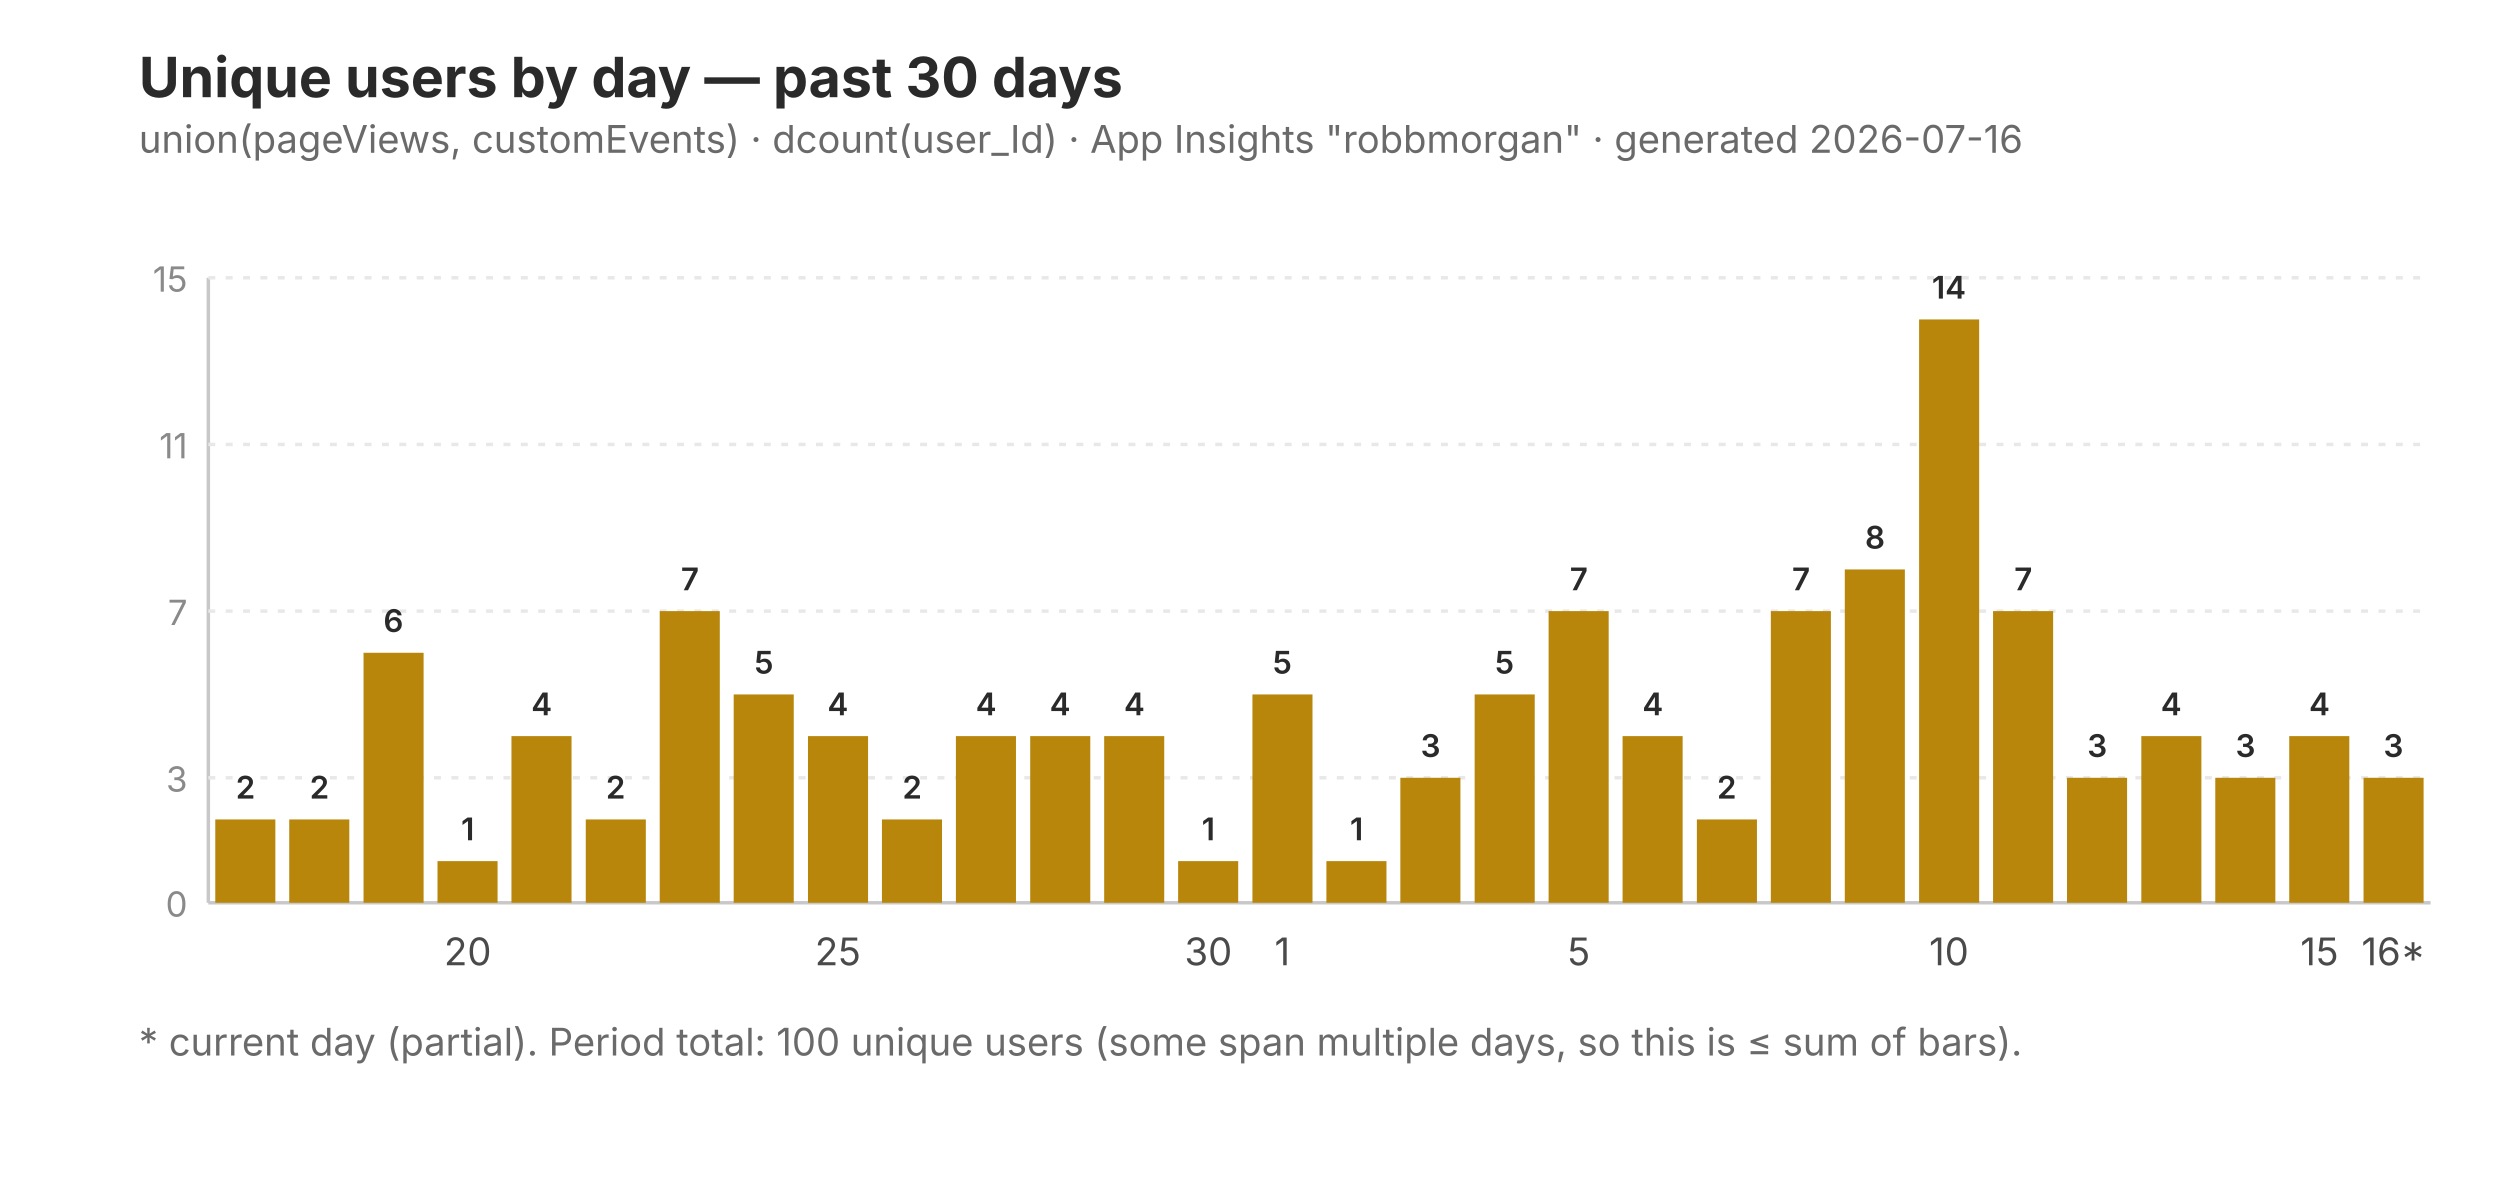
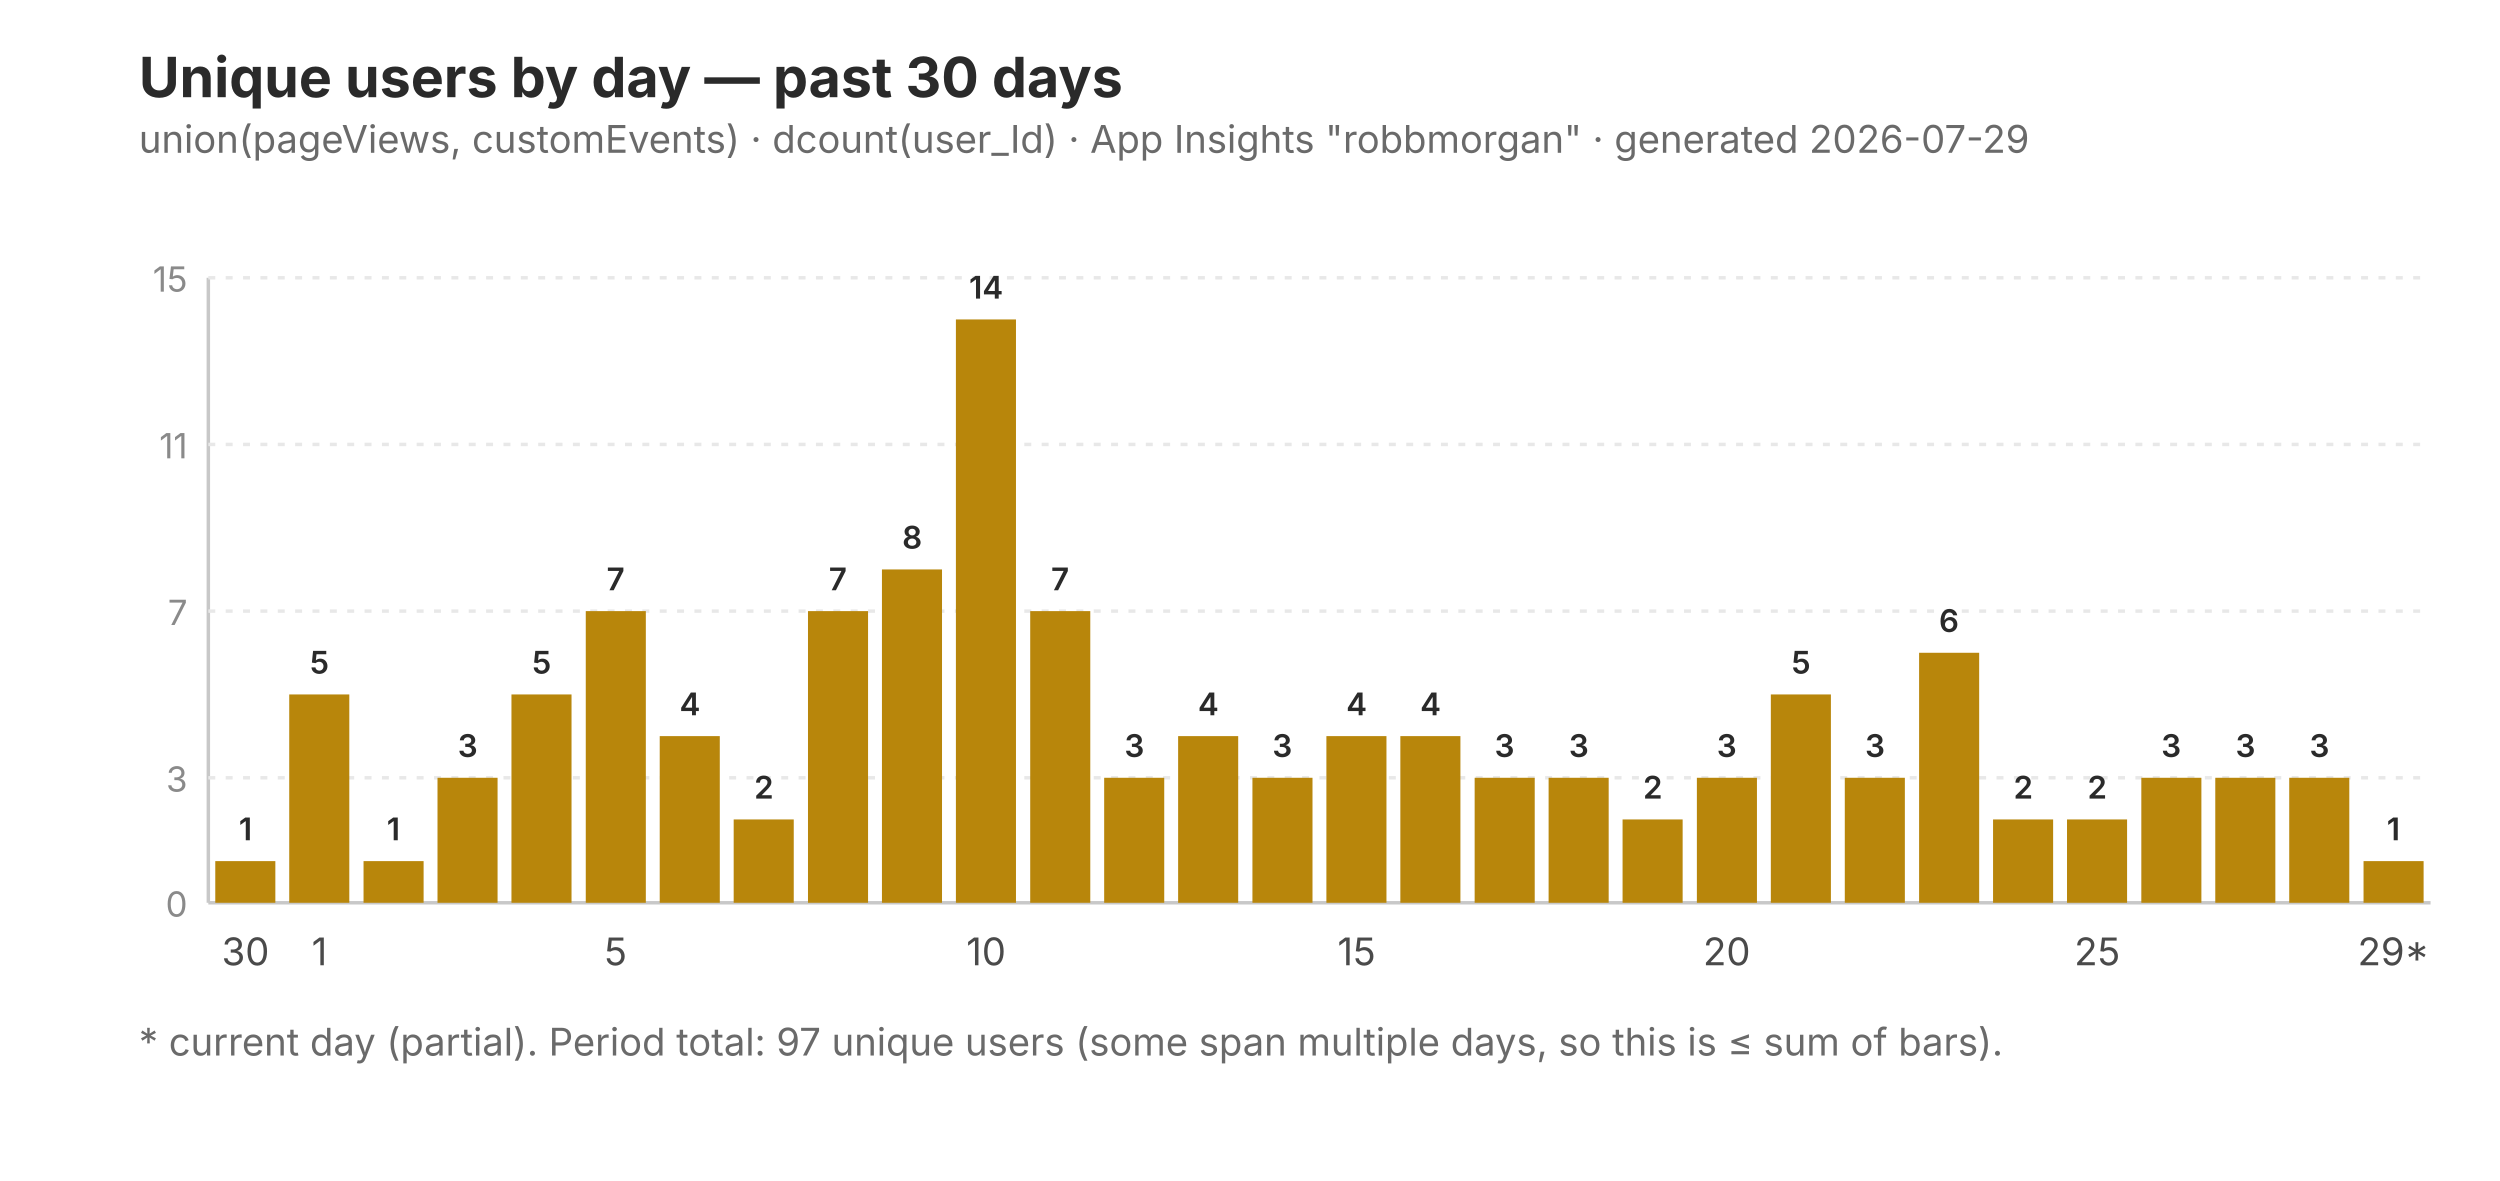
<svg xmlns="http://www.w3.org/2000/svg" viewBox="0 0 720 340" width="720" height="340" font-family="-apple-system, BlinkMacSystemFont, system-ui, sans-serif">
  <style>
    .title { font-size: 16px; font-weight: 700; fill: #2a2a2a; }
    .subtitle { font-size: 11px; fill: #6a6a6a; }
    .axis { stroke: #c8c8c8; stroke-width: 1; }
    .gridline { stroke: #e8e8e8; stroke-width: 1; stroke-dasharray: 2,3; }
    .bar { fill: #b8860b; }
    .bar-zero { fill: #e8d8b8; }
    .day-label { font-size: 11px; fill: #4a4a4a; text-anchor: middle; }
    .value-label { font-size: 11px; font-weight: 600; fill: #2a2a2a; text-anchor: middle; }
    .value-label-small { font-size: 9px; font-weight: 600; fill: #2a2a2a; text-anchor: middle; }
    .axis-label { font-size: 10px; fill: #8a8a8a; text-anchor: end; }
    .footer { font-size: 11px; fill: #6a6a6a; }
  </style>
  <text x="40" y="28" class="title">Unique users by day — past 30 days</text>
-   <text x="40" y="44" class="subtitle">union(pageViews, customEvents) · dcount(user_Id) · App Insights "robbmorgan" · generated 2026-07-16</text>
+   <text x="40" y="44" class="subtitle">union(pageViews, customEvents) · dcount(user_Id) · App Insights "robbmorgan" · generated 2026-07-29</text>
  <line x1="60" y1="260" x2="700" y2="260" class="axis" />
  <line x1="60" y1="80" x2="60" y2="260" class="axis" />
  <text x="54" y="264.0" class="axis-label">0</text>
  <line x1="60" y1="224.0" x2="700" y2="224.0" class="gridline" />
  <text x="54" y="228.0" class="axis-label">3</text>
  <line x1="60" y1="176.0" x2="700" y2="176.0" class="gridline" />
  <text x="54" y="180.0" class="axis-label">7</text>
  <line x1="60" y1="128.0" x2="700" y2="128.0" class="gridline" />
  <text x="54" y="132.0" class="axis-label">11</text>
  <line x1="60" y1="80.0" x2="700" y2="80.0" class="gridline" />
  <text x="54" y="84.0" class="axis-label">15</text>
-   <rect x="62.0" y="236.0" width="17.3" height="24.0" class="bar" />
-   <text x="70.7" y="230.0" class="value-label-small">2</text>
-   <rect x="83.3" y="236.0" width="17.3" height="24.0" class="bar" />
-   <text x="92.0" y="230.0" class="value-label-small">2</text>
-   <rect x="104.7" y="188.0" width="17.3" height="72.0" class="bar" />
-   <text x="113.3" y="182.0" class="value-label-small">6</text>
-   <rect x="126.0" y="248.0" width="17.3" height="12.0" class="bar" />
-   <text x="134.7" y="242.0" class="value-label-small">1</text>
-   <text x="134.7" y="278" class="day-label">20</text>
-   <rect x="147.3" y="212.0" width="17.3" height="48.0" class="bar" />
-   <text x="156.0" y="206.0" class="value-label-small">4</text>
-   <rect x="168.7" y="236.0" width="17.3" height="24.0" class="bar" />
-   <text x="177.3" y="230.0" class="value-label-small">2</text>
-   <rect x="190.0" y="176.0" width="17.3" height="84.0" class="bar" />
-   <text x="198.7" y="170.0" class="value-label-small">7</text>
-   <rect x="211.3" y="200.0" width="17.3" height="60.0" class="bar" />
-   <text x="220.0" y="194.0" class="value-label-small">5</text>
-   <rect x="232.7" y="212.0" width="17.3" height="48.0" class="bar" />
-   <text x="241.3" y="206.0" class="value-label-small">4</text>
-   <text x="241.3" y="278" class="day-label">25</text>
-   <rect x="254.0" y="236.0" width="17.3" height="24.0" class="bar" />
-   <text x="262.7" y="230.0" class="value-label-small">2</text>
-   <rect x="275.3" y="212.0" width="17.3" height="48.0" class="bar" />
-   <text x="284.0" y="206.0" class="value-label-small">4</text>
-   <rect x="296.7" y="212.0" width="17.3" height="48.0" class="bar" />
-   <text x="305.3" y="206.0" class="value-label-small">4</text>
-   <rect x="318.0" y="212.0" width="17.3" height="48.0" class="bar" />
-   <text x="326.7" y="206.0" class="value-label-small">4</text>
-   <rect x="339.3" y="248.0" width="17.3" height="12.0" class="bar" />
-   <text x="348.0" y="242.0" class="value-label-small">1</text>
-   <text x="348.0" y="278" class="day-label">30</text>
-   <rect x="360.7" y="200.0" width="17.3" height="60.0" class="bar" />
-   <text x="369.3" y="194.0" class="value-label-small">5</text>
-   <text x="369.3" y="278" class="day-label">1</text>
-   <rect x="382.0" y="248.0" width="17.3" height="12.0" class="bar" />
-   <text x="390.7" y="242.0" class="value-label-small">1</text>
-   <rect x="403.3" y="224.0" width="17.3" height="36.0" class="bar" />
-   <text x="412.0" y="218.0" class="value-label-small">3</text>
-   <rect x="424.7" y="200.0" width="17.3" height="60.0" class="bar" />
-   <text x="433.3" y="194.0" class="value-label-small">5</text>
-   <rect x="446.0" y="176.0" width="17.3" height="84.0" class="bar" />
-   <text x="454.7" y="170.0" class="value-label-small">7</text>
-   <text x="454.7" y="278" class="day-label">5</text>
-   <rect x="467.3" y="212.0" width="17.3" height="48.0" class="bar" />
-   <text x="476.0" y="206.0" class="value-label-small">4</text>
-   <rect x="488.7" y="236.0" width="17.3" height="24.0" class="bar" />
-   <text x="497.3" y="230.0" class="value-label-small">2</text>
-   <rect x="510.0" y="176.0" width="17.3" height="84.0" class="bar" />
-   <text x="518.7" y="170.0" class="value-label-small">7</text>
-   <rect x="531.3" y="164.0" width="17.3" height="96.0" class="bar" />
-   <text x="540.0" y="158.0" class="value-label-small">8</text>
-   <rect x="552.7" y="92.0" width="17.3" height="168.0" class="bar" />
-   <text x="561.3" y="86.0" class="value-label-small">14</text>
-   <text x="561.3" y="278" class="day-label">10</text>
-   <rect x="574.0" y="176.0" width="17.3" height="84.0" class="bar" />
-   <text x="582.7" y="170.0" class="value-label-small">7</text>
-   <rect x="595.3" y="224.0" width="17.3" height="36.0" class="bar" />
-   <text x="604.0" y="218.0" class="value-label-small">3</text>
-   <rect x="616.7" y="212.0" width="17.3" height="48.0" class="bar" />
-   <text x="625.3" y="206.0" class="value-label-small">4</text>
+   <rect x="62.0" y="248.0" width="17.3" height="12.0" class="bar" />
+   <text x="70.7" y="242.0" class="value-label-small">1</text>
+   <text x="70.7" y="278" class="day-label">30</text>
+   <rect x="83.3" y="200.0" width="17.3" height="60.0" class="bar" />
+   <text x="92.0" y="194.0" class="value-label-small">5</text>
+   <text x="92.0" y="278" class="day-label">1</text>
+   <rect x="104.7" y="248.0" width="17.3" height="12.0" class="bar" />
+   <text x="113.3" y="242.0" class="value-label-small">1</text>
+   <rect x="126.0" y="224.0" width="17.3" height="36.0" class="bar" />
+   <text x="134.7" y="218.0" class="value-label-small">3</text>
+   <rect x="147.3" y="200.0" width="17.3" height="60.0" class="bar" />
+   <text x="156.0" y="194.0" class="value-label-small">5</text>
+   <rect x="168.7" y="176.0" width="17.3" height="84.0" class="bar" />
+   <text x="177.3" y="170.0" class="value-label-small">7</text>
+   <text x="177.3" y="278" class="day-label">5</text>
+   <rect x="190.0" y="212.0" width="17.3" height="48.0" class="bar" />
+   <text x="198.7" y="206.0" class="value-label-small">4</text>
+   <rect x="211.3" y="236.0" width="17.3" height="24.0" class="bar" />
+   <text x="220.0" y="230.0" class="value-label-small">2</text>
+   <rect x="232.7" y="176.0" width="17.3" height="84.0" class="bar" />
+   <text x="241.3" y="170.0" class="value-label-small">7</text>
+   <rect x="254.0" y="164.0" width="17.3" height="96.0" class="bar" />
+   <text x="262.7" y="158.0" class="value-label-small">8</text>
+   <rect x="275.3" y="92.0" width="17.3" height="168.0" class="bar" />
+   <text x="284.0" y="86.0" class="value-label-small">14</text>
+   <text x="284.0" y="278" class="day-label">10</text>
+   <rect x="296.7" y="176.0" width="17.3" height="84.0" class="bar" />
+   <text x="305.3" y="170.0" class="value-label-small">7</text>
+   <rect x="318.0" y="224.0" width="17.3" height="36.0" class="bar" />
+   <text x="326.7" y="218.0" class="value-label-small">3</text>
+   <rect x="339.3" y="212.0" width="17.3" height="48.0" class="bar" />
+   <text x="348.0" y="206.0" class="value-label-small">4</text>
+   <rect x="360.7" y="224.0" width="17.3" height="36.0" class="bar" />
+   <text x="369.3" y="218.0" class="value-label-small">3</text>
+   <rect x="382.0" y="212.0" width="17.3" height="48.0" class="bar" />
+   <text x="390.7" y="206.0" class="value-label-small">4</text>
+   <text x="390.7" y="278" class="day-label">15</text>
+   <rect x="403.3" y="212.0" width="17.3" height="48.0" class="bar" />
+   <text x="412.0" y="206.0" class="value-label-small">4</text>
+   <rect x="424.7" y="224.0" width="17.3" height="36.0" class="bar" />
+   <text x="433.3" y="218.0" class="value-label-small">3</text>
+   <rect x="446.0" y="224.0" width="17.3" height="36.0" class="bar" />
+   <text x="454.7" y="218.0" class="value-label-small">3</text>
+   <rect x="467.3" y="236.0" width="17.3" height="24.0" class="bar" />
+   <text x="476.0" y="230.0" class="value-label-small">2</text>
+   <rect x="488.7" y="224.0" width="17.3" height="36.0" class="bar" />
+   <text x="497.3" y="218.0" class="value-label-small">3</text>
+   <text x="497.3" y="278" class="day-label">20</text>
+   <rect x="510.0" y="200.0" width="17.3" height="60.0" class="bar" />
+   <text x="518.7" y="194.0" class="value-label-small">5</text>
+   <rect x="531.3" y="224.0" width="17.3" height="36.0" class="bar" />
+   <text x="540.0" y="218.0" class="value-label-small">3</text>
+   <rect x="552.7" y="188.0" width="17.3" height="72.0" class="bar" />
+   <text x="561.3" y="182.0" class="value-label-small">6</text>
+   <rect x="574.0" y="236.0" width="17.3" height="24.0" class="bar" />
+   <text x="582.7" y="230.0" class="value-label-small">2</text>
+   <rect x="595.3" y="236.0" width="17.3" height="24.0" class="bar" />
+   <text x="604.0" y="230.0" class="value-label-small">2</text>
+   <text x="604.0" y="278" class="day-label">25</text>
+   <rect x="616.7" y="224.0" width="17.3" height="36.0" class="bar" />
+   <text x="625.3" y="218.0" class="value-label-small">3</text>
  <rect x="638.0" y="224.0" width="17.3" height="36.0" class="bar" />
  <text x="646.7" y="218.0" class="value-label-small">3</text>
-   <rect x="659.3" y="212.0" width="17.3" height="48.0" class="bar" />
-   <text x="668.0" y="206.0" class="value-label-small">4</text>
-   <text x="668.0" y="278" class="day-label">15</text>
-   <rect x="680.7" y="224.0" width="17.3" height="36.0" class="bar" />
-   <text x="689.3" y="218.0" class="value-label-small">3</text>
-   <text x="689.3" y="278" class="day-label">16*</text>
-   <text x="40" y="304" class="footer">* current day (partial). Period total: 100 unique users (some span multiple days, so this is ≤ sum of bars).</text>
+   <rect x="659.3" y="224.0" width="17.3" height="36.0" class="bar" />
+   <text x="668.0" y="218.0" class="value-label-small">3</text>
+   <rect x="680.7" y="248.0" width="17.3" height="12.0" class="bar" />
+   <text x="689.3" y="242.0" class="value-label-small">1</text>
+   <text x="689.3" y="278" class="day-label">29*</text>
+   <text x="40" y="304" class="footer">* current day (partial). Period total: 97 unique users (some span multiple days, so this is ≤ sum of bars).</text>
</svg>
